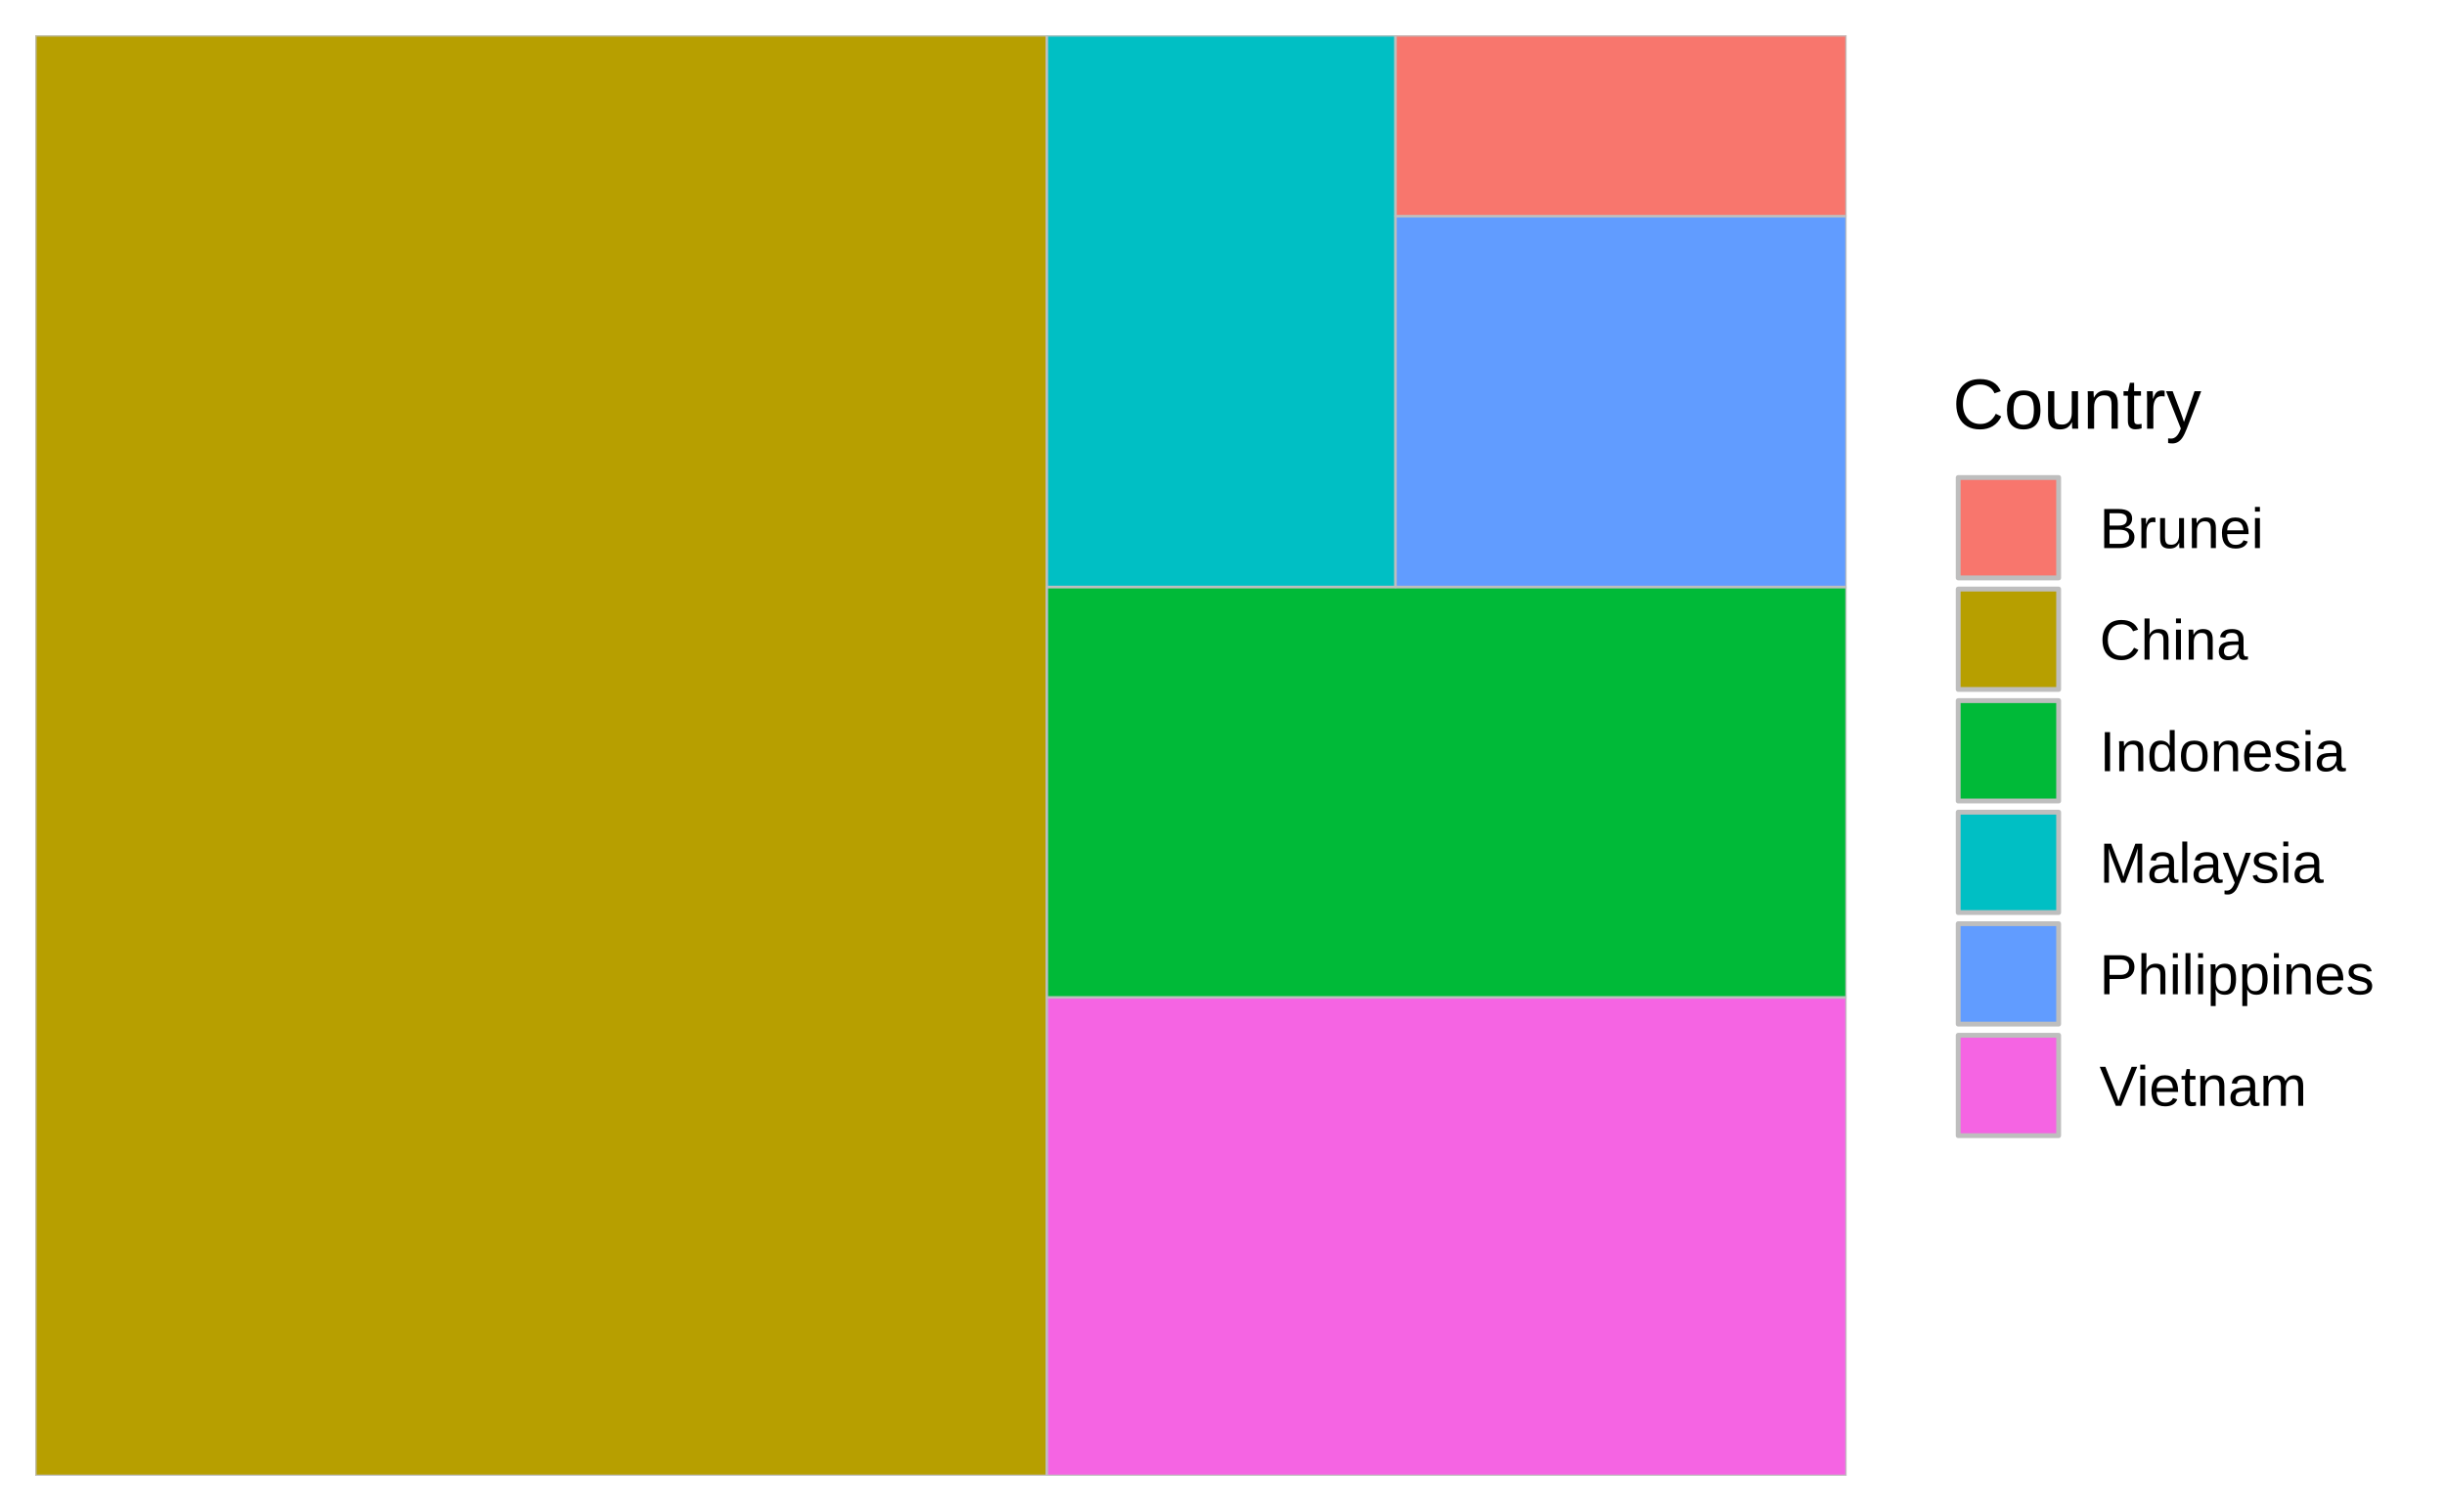
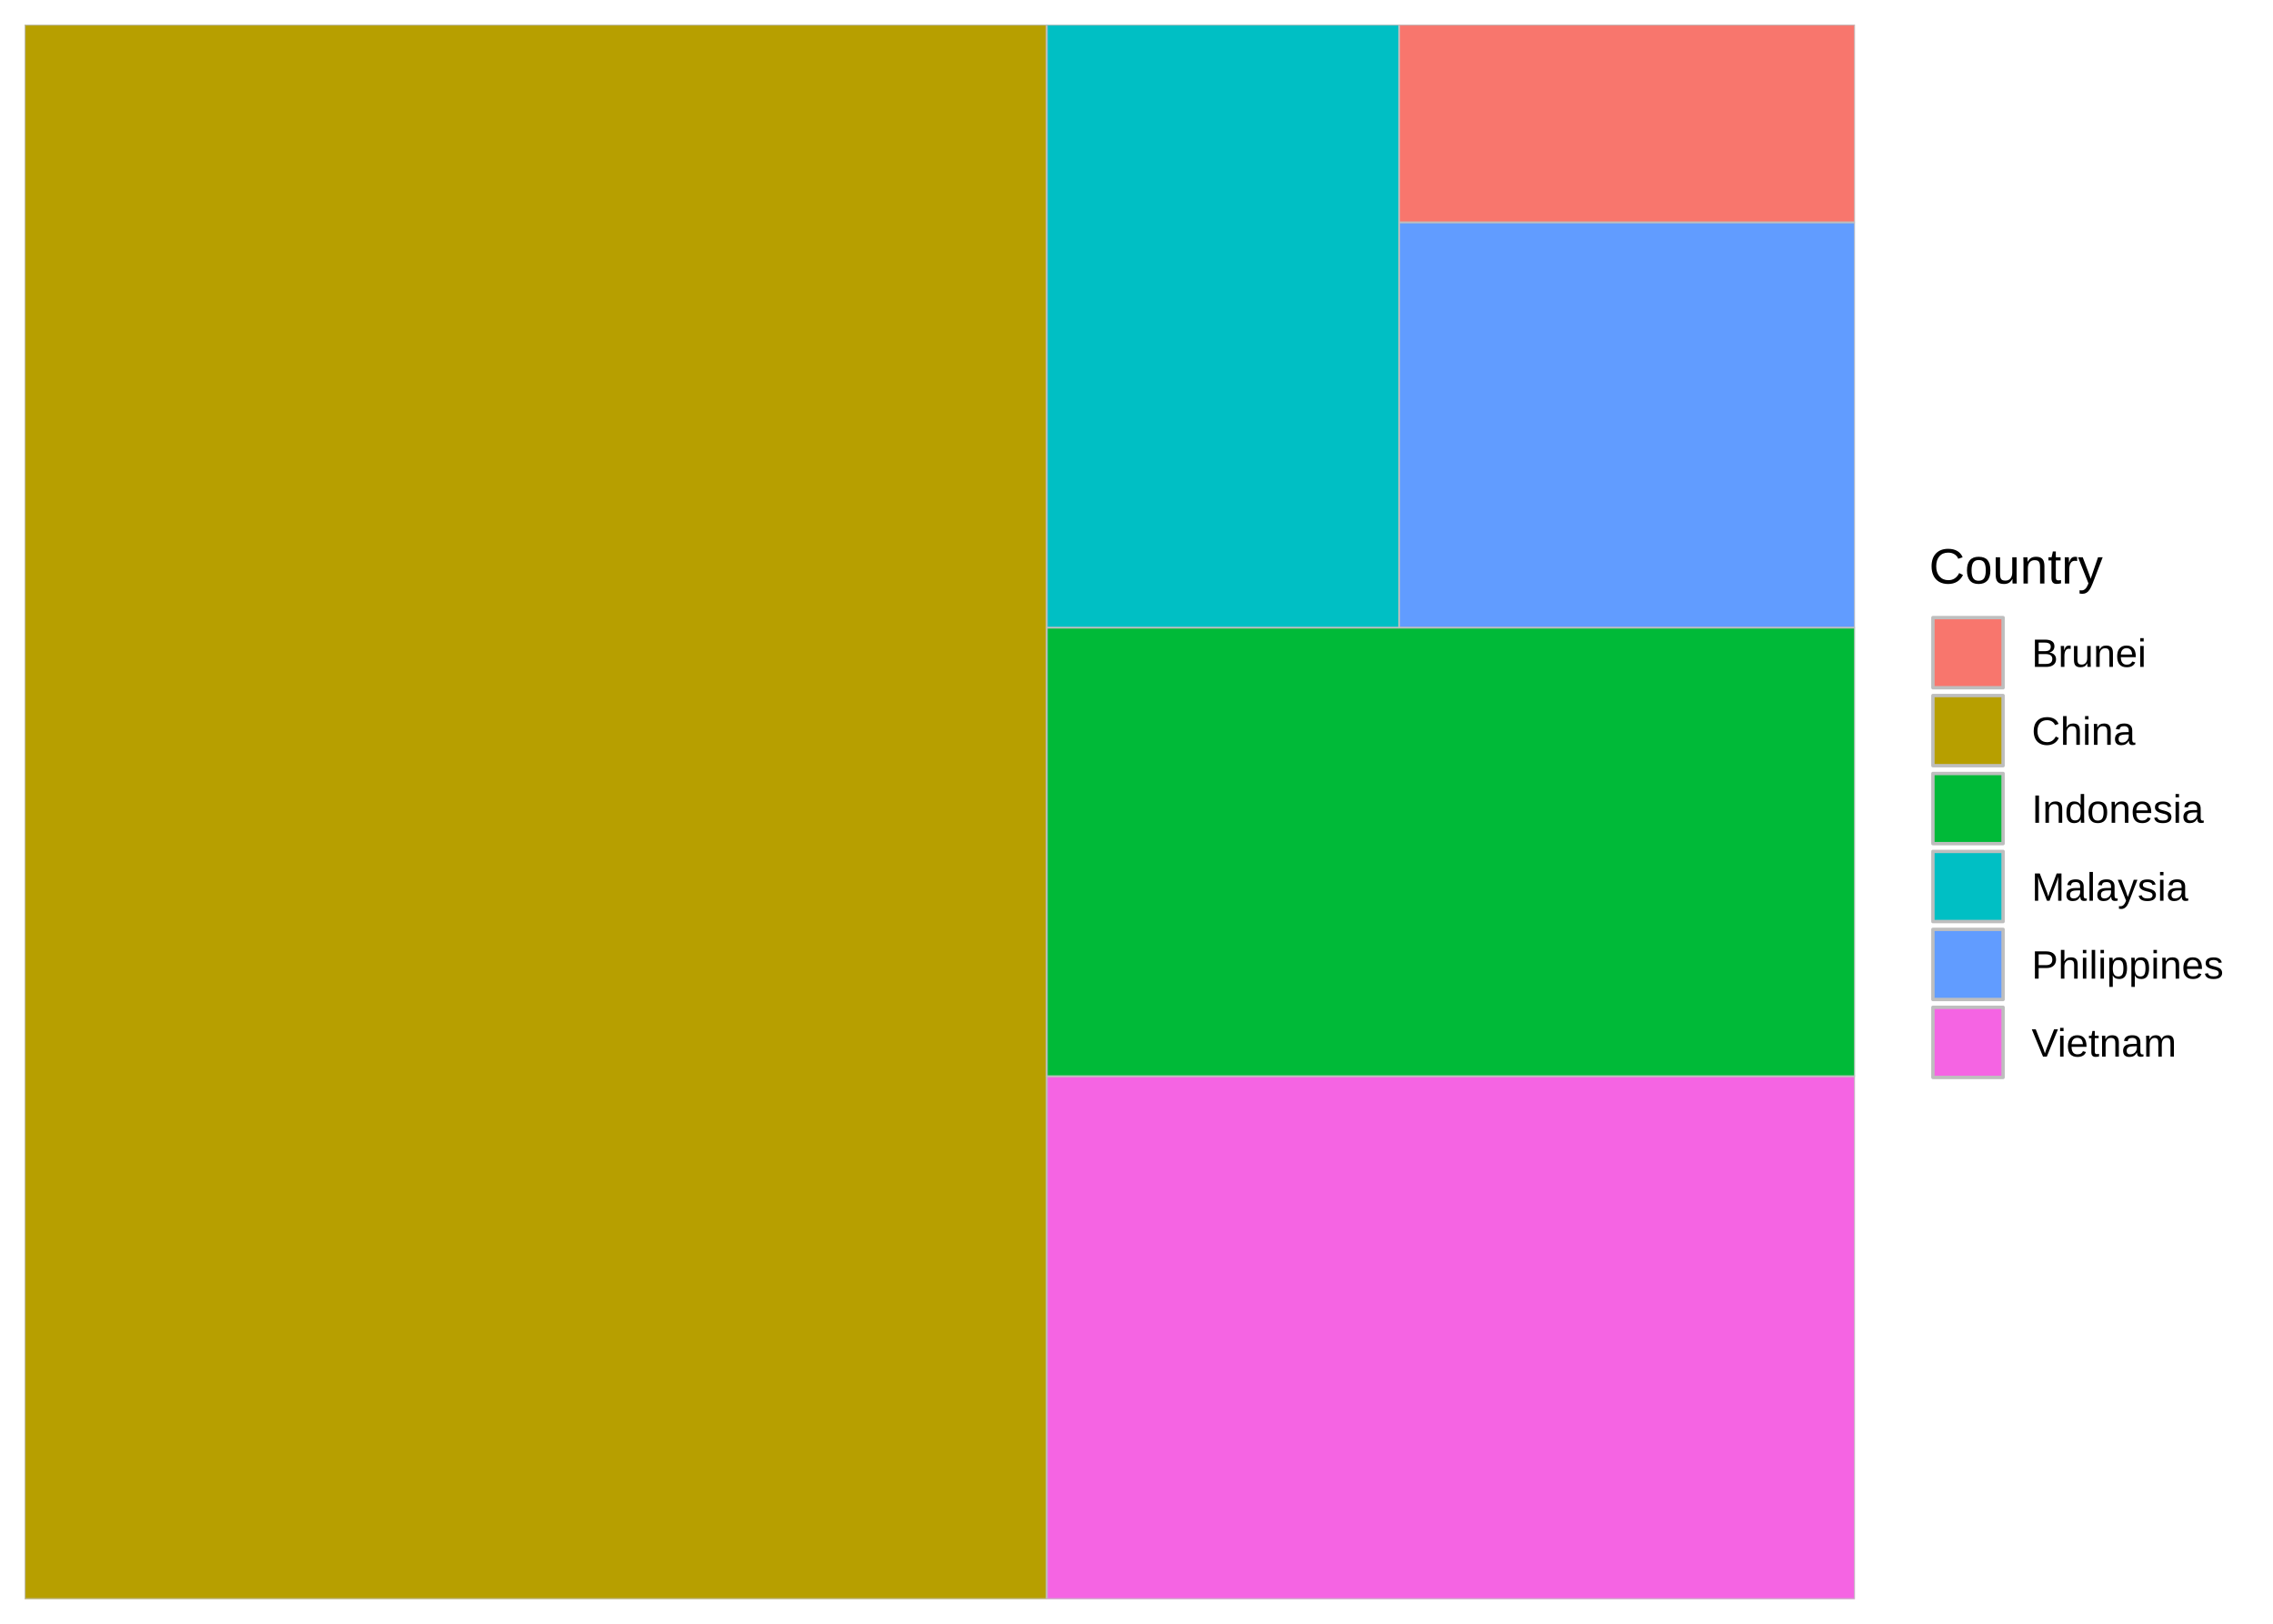
- <svg xmlns="http://www.w3.org/2000/svg" class="svglite" width="378.75pt" height="234.09pt" viewBox="0 0 378.75 234.09">
+ <svg xmlns="http://www.w3.org/2000/svg" class="svglite" width="504.00pt" height="360.00pt" viewBox="0 0 504.00 360.00">
  <defs>
    <style type="text/css">
    .svglite line, .svglite polyline, .svglite polygon, .svglite path, .svglite rect, .svglite circle {
      fill: none;
      stroke: #000000;
      stroke-linecap: round;
      stroke-linejoin: round;
      stroke-miterlimit: 10.00;
    }
    .svglite text {
      white-space: pre;
    }
  </style>
  </defs>
  <rect width="100%" height="100%" style="stroke: none; fill: none;" />
  <defs>
-     <clipPath id="cpMC4wMHwzNzguNzV8MC4wMHwyMzQuMDk=">
-       <rect x="0.00" y="0.00" width="378.75" height="234.09" />
+     <clipPath id="cpMC4wMHw1MDQuMDB8MC4wMHwzNjAuMDA=">
+       <rect x="0.00" y="0.00" width="504.00" height="360.00" />
    </clipPath>
  </defs>
-   <g clip-path="url(#cpMC4wMHwzNzguNzV8MC4wMHwyMzQuMDk=)">
+   <g clip-path="url(#cpMC4wMHw1MDQuMDB8MC4wMHwzNjAuMDA=)">
</g>
  <defs>
-     <clipPath id="cpNS40OHwyODYuMDR8NS40OHwyMjguNjE=">
-       <rect x="5.48" y="5.48" width="280.56" height="223.13" />
+     <clipPath id="cpNS40OHw0MTEuMjl8NS40OHwzNTQuNTI=">
+       <rect x="5.48" y="5.48" width="405.81" height="349.04" />
    </clipPath>
  </defs>
-   <g clip-path="url(#cpNS40OHwyODYuMDR8NS40OHwyMjguNjE=)">
-     <polygon points="5.48,228.61 162.17,228.61 162.17,228.61 162.17,228.61 162.17,228.61 162.17,228.61 162.17,228.61 162.17,228.61 162.17,228.61 162.17,228.61 162.17,228.61 162.17,228.61 162.17,228.61 162.17,228.61 162.17,5.48 162.17,5.48 162.17,5.48 162.17,5.48 162.17,5.48 162.17,5.48 162.17,5.48 162.17,5.48 162.17,5.48 162.17,5.48 162.17,5.48 162.17,5.48 5.48,5.48 5.48,5.48 5.48,5.48 5.48,5.48 5.48,5.48 5.48,5.48 5.48,5.48 5.48,5.48 5.48,5.48 5.48,5.48 5.48,5.48 5.48,5.48 5.48,5.48 5.48,228.61 5.48,228.61 5.48,228.61 5.48,228.61 5.48,228.61 5.48,228.61 5.48,228.61 5.48,228.61 5.48,228.61 5.48,228.61 5.48,228.61 5.48,228.61 " style="stroke-width: 0.38; stroke: #BEBEBE; fill: #B79F00;" />
-     <polygon points="162.17,228.61 286.04,228.61 286.04,228.61 286.04,228.61 286.04,228.61 286.04,228.61 286.04,228.61 286.04,228.61 286.04,228.61 286.04,228.61 286.04,228.61 286.04,228.61 286.04,228.61 286.04,228.61 286.04,154.50 286.04,154.50 286.04,154.50 286.04,154.50 286.04,154.50 286.04,154.50 286.04,154.50 286.04,154.50 286.04,154.50 286.04,154.50 286.04,154.50 286.04,154.50 162.17,154.50 162.17,154.50 162.17,154.50 162.17,154.50 162.17,154.50 162.17,154.50 162.17,154.50 162.17,154.50 162.17,154.50 162.17,154.50 162.17,154.50 162.17,154.50 162.17,154.50 162.17,228.61 162.17,228.61 162.17,228.61 162.17,228.61 162.17,228.61 162.17,228.61 162.17,228.61 162.17,228.61 162.17,228.61 162.17,228.61 162.17,228.61 162.17,228.61 " style="stroke-width: 0.38; stroke: #BEBEBE; fill: #F564E3;" />
-     <polygon points="162.17,154.50 286.04,154.50 286.04,154.50 286.04,154.50 286.04,154.50 286.04,154.50 286.04,154.50 286.04,154.50 286.04,154.50 286.04,154.50 286.04,154.50 286.04,154.50 286.04,154.50 286.04,154.50 286.04,90.92 286.04,90.92 286.04,90.92 286.04,90.92 286.04,90.92 286.04,90.92 286.04,90.92 286.04,90.92 286.04,90.92 286.04,90.92 286.04,90.92 286.04,90.92 162.17,90.92 162.17,90.92 162.17,90.92 162.17,90.92 162.17,90.92 162.17,90.92 162.17,90.92 162.17,90.92 162.17,90.92 162.17,90.92 162.17,90.92 162.17,90.92 162.17,90.92 162.17,154.50 162.17,154.50 162.17,154.50 162.17,154.50 162.17,154.50 162.17,154.50 162.17,154.50 162.17,154.50 162.17,154.50 162.17,154.50 162.17,154.50 162.17,154.50 " style="stroke-width: 0.38; stroke: #BEBEBE; fill: #00BA38;" />
-     <polygon points="162.17,90.92 216.18,90.92 216.18,90.92 216.18,90.92 216.18,90.92 216.18,90.92 216.18,90.92 216.18,90.92 216.18,90.92 216.18,90.92 216.18,90.92 216.18,90.92 216.18,90.92 216.18,90.92 216.18,5.48 216.18,5.48 216.18,5.48 216.18,5.48 216.18,5.48 216.18,5.48 216.18,5.48 216.18,5.48 216.18,5.48 216.18,5.48 216.18,5.48 216.18,5.48 162.17,5.48 162.17,5.48 162.17,5.48 162.17,5.48 162.17,5.48 162.17,5.48 162.17,5.48 162.17,5.48 162.17,5.48 162.17,5.48 162.17,5.48 162.17,5.48 162.17,5.48 162.17,90.92 162.17,90.92 162.17,90.92 162.17,90.92 162.17,90.92 162.17,90.92 162.17,90.92 162.17,90.92 162.17,90.92 162.17,90.92 162.17,90.92 162.17,90.92 " style="stroke-width: 0.38; stroke: #BEBEBE; fill: #00BFC4;" />
-     <polygon points="216.18,90.92 286.04,90.92 286.04,90.92 286.04,90.92 286.04,90.92 286.04,90.92 286.04,90.92 286.04,90.92 286.04,90.92 286.04,90.92 286.04,90.92 286.04,90.92 286.04,90.92 286.04,90.92 286.04,33.48 286.04,33.48 286.04,33.48 286.04,33.48 286.04,33.48 286.04,33.48 286.04,33.48 286.04,33.48 286.04,33.48 286.04,33.48 286.04,33.48 286.04,33.48 216.18,33.48 216.18,33.48 216.18,33.48 216.18,33.48 216.18,33.48 216.18,33.48 216.18,33.48 216.18,33.48 216.18,33.48 216.18,33.48 216.18,33.48 216.18,33.48 216.18,33.48 216.18,90.92 216.18,90.92 216.18,90.92 216.18,90.92 216.18,90.92 216.18,90.92 216.18,90.92 216.18,90.92 216.18,90.92 216.18,90.92 216.18,90.92 216.18,90.92 " style="stroke-width: 0.38; stroke: #BEBEBE; fill: #619CFF;" />
-     <polygon points="216.18,33.48 286.04,33.48 286.04,33.48 286.04,33.48 286.04,33.48 286.04,33.48 286.04,33.48 286.04,33.48 286.04,33.48 286.04,33.48 286.04,33.48 286.04,33.48 286.04,33.48 286.04,33.48 286.04,5.48 286.04,5.48 286.04,5.48 286.04,5.48 286.04,5.48 286.04,5.48 286.04,5.48 286.04,5.48 286.04,5.48 286.04,5.48 286.04,5.48 286.04,5.48 216.18,5.48 216.18,5.48 216.18,5.48 216.18,5.48 216.18,5.48 216.18,5.48 216.18,5.48 216.18,5.48 216.18,5.48 216.18,5.48 216.18,5.48 216.18,5.48 216.18,5.48 216.18,33.48 216.18,33.48 216.18,33.48 216.18,33.48 216.18,33.48 216.18,33.48 216.18,33.48 216.18,33.48 216.18,33.48 216.18,33.48 216.18,33.48 216.18,33.48 " style="stroke-width: 0.38; stroke: #BEBEBE; fill: #F8766D;" />
+   <g clip-path="url(#cpNS40OHw0MTEuMjl8NS40OHwzNTQuNTI=)">
+     <polygon points="5.48,354.52 232.12,354.52 232.12,354.52 232.12,354.52 232.12,354.52 232.12,354.52 232.12,354.52 232.12,354.52 232.12,354.52 232.12,354.52 232.12,354.52 232.12,354.52 232.12,354.52 232.12,354.52 232.12,5.48 232.12,5.48 232.12,5.48 232.12,5.48 232.12,5.48 232.12,5.48 232.12,5.48 232.12,5.48 232.12,5.48 232.12,5.48 232.12,5.48 232.12,5.48 5.48,5.48 5.48,5.48 5.48,5.48 5.48,5.48 5.48,5.48 5.48,5.48 5.48,5.48 5.48,5.48 5.48,5.48 5.48,5.48 5.48,5.48 5.48,5.48 5.48,5.48 5.48,354.52 5.48,354.52 5.48,354.52 5.48,354.52 5.48,354.52 5.48,354.52 5.48,354.52 5.48,354.52 5.48,354.52 5.48,354.52 5.48,354.52 5.48,354.52 " style="stroke-width: 0.38; stroke: #BEBEBE; fill: #B79F00;" />
+     <polygon points="232.12,354.52 411.29,354.52 411.29,354.52 411.29,354.52 411.29,354.52 411.29,354.52 411.29,354.52 411.29,354.52 411.29,354.52 411.29,354.52 411.29,354.52 411.29,354.52 411.29,354.52 411.29,354.52 411.29,238.60 411.29,238.60 411.29,238.60 411.29,238.60 411.29,238.60 411.29,238.60 411.29,238.60 411.29,238.60 411.29,238.60 411.29,238.60 411.29,238.60 411.29,238.60 232.12,238.60 232.12,238.60 232.12,238.60 232.12,238.60 232.12,238.60 232.12,238.60 232.12,238.60 232.12,238.60 232.12,238.60 232.12,238.60 232.12,238.60 232.12,238.60 232.12,238.60 232.12,354.52 232.12,354.52 232.12,354.52 232.12,354.52 232.12,354.52 232.12,354.52 232.12,354.52 232.12,354.52 232.12,354.52 232.12,354.52 232.12,354.52 232.12,354.52 " style="stroke-width: 0.38; stroke: #BEBEBE; fill: #F564E3;" />
+     <polygon points="232.12,238.60 411.29,238.60 411.29,238.60 411.29,238.60 411.29,238.60 411.29,238.60 411.29,238.60 411.29,238.60 411.29,238.60 411.29,238.60 411.29,238.60 411.29,238.60 411.29,238.60 411.29,238.60 411.29,139.14 411.29,139.14 411.29,139.14 411.29,139.14 411.29,139.14 411.29,139.14 411.29,139.14 411.29,139.14 411.29,139.14 411.29,139.14 411.29,139.14 411.29,139.14 232.12,139.14 232.12,139.14 232.12,139.14 232.12,139.14 232.12,139.14 232.12,139.14 232.12,139.14 232.12,139.14 232.12,139.14 232.12,139.14 232.12,139.14 232.12,139.14 232.12,139.14 232.12,238.60 232.12,238.60 232.12,238.60 232.12,238.60 232.12,238.60 232.12,238.60 232.12,238.60 232.12,238.60 232.12,238.60 232.12,238.60 232.12,238.60 232.12,238.60 " style="stroke-width: 0.38; stroke: #BEBEBE; fill: #00BA38;" />
+     <polygon points="232.12,139.14 310.24,139.14 310.24,139.14 310.24,139.14 310.24,139.14 310.24,139.14 310.24,139.14 310.24,139.14 310.24,139.14 310.24,139.14 310.24,139.14 310.24,139.14 310.24,139.14 310.24,139.14 310.24,5.48 310.24,5.48 310.24,5.48 310.24,5.48 310.24,5.48 310.24,5.48 310.24,5.48 310.24,5.48 310.24,5.48 310.24,5.48 310.24,5.48 310.24,5.48 232.12,5.48 232.12,5.48 232.12,5.48 232.12,5.48 232.12,5.48 232.12,5.48 232.12,5.48 232.12,5.48 232.12,5.48 232.12,5.48 232.12,5.48 232.12,5.48 232.12,5.48 232.12,139.14 232.12,139.14 232.12,139.14 232.12,139.14 232.12,139.14 232.12,139.14 232.12,139.14 232.12,139.14 232.12,139.14 232.12,139.14 232.12,139.14 232.12,139.14 " style="stroke-width: 0.38; stroke: #BEBEBE; fill: #00BFC4;" />
+     <polygon points="310.24,139.14 411.29,139.14 411.29,139.14 411.29,139.14 411.29,139.14 411.29,139.14 411.29,139.14 411.29,139.14 411.29,139.14 411.29,139.14 411.29,139.14 411.29,139.14 411.29,139.14 411.29,139.14 411.29,49.28 411.29,49.28 411.29,49.28 411.29,49.28 411.29,49.28 411.29,49.28 411.29,49.28 411.29,49.28 411.29,49.28 411.29,49.28 411.29,49.28 411.29,49.28 310.24,49.28 310.24,49.28 310.24,49.28 310.24,49.28 310.24,49.28 310.24,49.28 310.24,49.28 310.24,49.28 310.24,49.28 310.24,49.28 310.24,49.28 310.24,49.28 310.24,49.28 310.24,139.14 310.24,139.14 310.24,139.14 310.24,139.14 310.24,139.14 310.24,139.14 310.24,139.14 310.24,139.14 310.24,139.14 310.24,139.14 310.24,139.14 310.24,139.14 " style="stroke-width: 0.38; stroke: #BEBEBE; fill: #619CFF;" />
+     <polygon points="310.24,49.28 411.29,49.28 411.29,49.28 411.29,49.28 411.29,49.28 411.29,49.28 411.29,49.28 411.29,49.28 411.29,49.28 411.29,49.28 411.29,49.28 411.29,49.28 411.29,49.28 411.29,49.28 411.29,5.48 411.29,5.48 411.29,5.48 411.29,5.48 411.29,5.48 411.29,5.48 411.29,5.48 411.29,5.48 411.29,5.48 411.29,5.48 411.29,5.48 411.29,5.48 310.24,5.48 310.24,5.48 310.24,5.48 310.24,5.48 310.24,5.48 310.24,5.48 310.24,5.48 310.24,5.48 310.24,5.48 310.24,5.48 310.24,5.48 310.24,5.48 310.24,5.48 310.24,49.28 310.24,49.28 310.24,49.28 310.24,49.28 310.24,49.28 310.24,49.28 310.24,49.28 310.24,49.28 310.24,49.28 310.24,49.28 310.24,49.28 310.24,49.28 " style="stroke-width: 0.38; stroke: #BEBEBE; fill: #F8766D;" />
  </g>
-   <g clip-path="url(#cpMC4wMHwzNzguNzV8MC4wMHwyMzQuMDk=)">
-     <text x="302.48" y="66.41" style="font-size: 11.00px; font-family: &quot;Arial&quot;;" textLength="38.52px" lengthAdjust="spacingAndGlyphs">Country</text>
-     <polygon points="303.34,89.52 318.90,89.52 318.90,89.52 318.90,89.52 318.90,89.52 318.90,89.52 318.90,89.52 318.90,89.52 318.90,89.52 318.90,89.52 318.90,89.52 318.90,89.52 318.90,89.52 318.90,89.52 318.90,73.97 318.90,73.97 318.90,73.97 318.90,73.97 318.90,73.97 318.90,73.97 318.90,73.97 318.90,73.97 318.90,73.97 318.90,73.97 318.90,73.97 318.90,73.97 303.34,73.97 303.34,73.97 303.34,73.97 303.34,73.97 303.34,73.97 303.34,73.97 303.34,73.97 303.34,73.97 303.34,73.97 303.34,73.97 303.34,73.97 303.34,73.97 303.34,73.97 303.34,89.52 303.34,89.52 303.34,89.52 303.34,89.52 303.34,89.52 303.34,89.52 303.34,89.52 303.34,89.52 303.34,89.52 303.34,89.52 303.34,89.52 303.34,89.52 " style="stroke-width: 0.75; stroke: #BEBEBE; fill: #F8766D;" />
-     <polygon points="303.34,106.80 318.90,106.80 318.90,106.80 318.90,106.80 318.90,106.80 318.90,106.80 318.90,106.80 318.90,106.80 318.90,106.80 318.90,106.80 318.90,106.80 318.90,106.80 318.90,106.80 318.90,106.80 318.90,91.25 318.90,91.25 318.90,91.25 318.90,91.25 318.90,91.25 318.90,91.25 318.90,91.25 318.90,91.25 318.90,91.25 318.90,91.25 318.90,91.25 318.90,91.25 303.34,91.25 303.34,91.25 303.34,91.25 303.34,91.25 303.34,91.25 303.34,91.25 303.34,91.25 303.34,91.25 303.34,91.25 303.34,91.25 303.34,91.25 303.34,91.25 303.34,91.25 303.34,106.80 303.34,106.80 303.34,106.80 303.34,106.80 303.34,106.80 303.34,106.80 303.34,106.80 303.34,106.80 303.34,106.80 303.34,106.80 303.34,106.80 303.34,106.80 " style="stroke-width: 0.75; stroke: #BEBEBE; fill: #B79F00;" />
-     <polygon points="303.34,124.08 318.90,124.08 318.90,124.08 318.90,124.08 318.90,124.08 318.90,124.08 318.90,124.08 318.90,124.08 318.90,124.08 318.90,124.08 318.90,124.08 318.90,124.08 318.90,124.08 318.90,124.08 318.90,108.53 318.90,108.53 318.90,108.53 318.90,108.53 318.90,108.53 318.90,108.53 318.90,108.53 318.90,108.53 318.90,108.53 318.90,108.53 318.90,108.53 318.90,108.53 303.34,108.53 303.34,108.53 303.34,108.53 303.34,108.53 303.34,108.53 303.34,108.53 303.34,108.53 303.34,108.53 303.34,108.53 303.34,108.53 303.34,108.53 303.34,108.53 303.34,108.53 303.34,124.08 303.34,124.08 303.34,124.08 303.34,124.08 303.34,124.08 303.34,124.08 303.34,124.08 303.34,124.08 303.34,124.08 303.34,124.08 303.34,124.08 303.34,124.08 " style="stroke-width: 0.75; stroke: #BEBEBE; fill: #00BA38;" />
-     <polygon points="303.34,141.36 318.90,141.36 318.90,141.36 318.90,141.36 318.90,141.36 318.90,141.36 318.90,141.36 318.90,141.36 318.90,141.36 318.90,141.36 318.90,141.36 318.90,141.36 318.90,141.36 318.90,141.36 318.90,125.81 318.90,125.81 318.90,125.81 318.90,125.81 318.90,125.81 318.90,125.81 318.90,125.81 318.90,125.81 318.90,125.81 318.90,125.81 318.90,125.81 318.90,125.81 303.34,125.81 303.34,125.81 303.34,125.81 303.34,125.81 303.34,125.81 303.34,125.81 303.34,125.81 303.34,125.81 303.34,125.81 303.34,125.81 303.34,125.81 303.34,125.81 303.34,125.81 303.34,141.36 303.34,141.36 303.34,141.36 303.34,141.36 303.34,141.36 303.34,141.36 303.34,141.36 303.34,141.36 303.34,141.36 303.34,141.36 303.34,141.36 303.34,141.36 " style="stroke-width: 0.75; stroke: #BEBEBE; fill: #00BFC4;" />
-     <polygon points="303.34,158.64 318.90,158.64 318.90,158.64 318.90,158.64 318.90,158.64 318.90,158.64 318.90,158.64 318.90,158.64 318.90,158.64 318.90,158.64 318.90,158.64 318.90,158.64 318.90,158.64 318.90,158.64 318.90,143.09 318.90,143.09 318.90,143.09 318.90,143.09 318.90,143.09 318.90,143.09 318.90,143.09 318.90,143.09 318.90,143.09 318.90,143.09 318.90,143.09 318.90,143.09 303.34,143.09 303.34,143.09 303.34,143.09 303.34,143.09 303.34,143.09 303.34,143.09 303.34,143.09 303.34,143.09 303.34,143.09 303.34,143.09 303.34,143.09 303.34,143.09 303.34,143.09 303.34,158.64 303.34,158.64 303.34,158.64 303.34,158.64 303.34,158.64 303.34,158.64 303.34,158.64 303.34,158.64 303.34,158.64 303.34,158.64 303.34,158.64 303.34,158.64 " style="stroke-width: 0.75; stroke: #BEBEBE; fill: #619CFF;" />
-     <polygon points="303.34,175.92 318.90,175.92 318.90,175.92 318.90,175.92 318.90,175.92 318.90,175.92 318.90,175.92 318.90,175.92 318.90,175.92 318.90,175.92 318.90,175.92 318.90,175.92 318.90,175.92 318.90,175.92 318.90,160.37 318.90,160.37 318.90,160.37 318.90,160.37 318.90,160.37 318.90,160.37 318.90,160.37 318.90,160.37 318.90,160.37 318.90,160.37 318.90,160.37 318.90,160.37 303.34,160.37 303.34,160.37 303.34,160.37 303.34,160.37 303.34,160.37 303.34,160.37 303.34,160.37 303.34,160.37 303.34,160.37 303.34,160.37 303.34,160.37 303.34,160.37 303.34,160.37 303.34,175.92 303.34,175.92 303.34,175.92 303.34,175.92 303.34,175.92 303.34,175.92 303.34,175.92 303.34,175.92 303.34,175.92 303.34,175.92 303.34,175.92 303.34,175.92 " style="stroke-width: 0.75; stroke: #BEBEBE; fill: #F564E3;" />
-     <text x="325.24" y="84.90" style="font-size: 8.80px; font-family: &quot;Arial&quot;;" textLength="25.44px" lengthAdjust="spacingAndGlyphs">Brunei</text>
-     <text x="325.24" y="102.18" style="font-size: 8.80px; font-family: &quot;Arial&quot;;" textLength="22.99px" lengthAdjust="spacingAndGlyphs">China</text>
-     <text x="325.24" y="119.46" style="font-size: 8.80px; font-family: &quot;Arial&quot;;" textLength="38.17px" lengthAdjust="spacingAndGlyphs">Indonesia</text>
-     <text x="325.24" y="136.74" style="font-size: 8.80px; font-family: &quot;Arial&quot;;" textLength="34.72px" lengthAdjust="spacingAndGlyphs">Malaysia</text>
-     <text x="325.24" y="154.02" style="font-size: 8.80px; font-family: &quot;Arial&quot;;" textLength="42.55px" lengthAdjust="spacingAndGlyphs">Philippines</text>
-     <text x="325.24" y="171.30" style="font-size: 8.80px; font-family: &quot;Arial&quot;;" textLength="32.28px" lengthAdjust="spacingAndGlyphs">Vietnam</text>
+   <g clip-path="url(#cpMC4wMHw1MDQuMDB8MC4wMHwzNjAuMDA=)">
+     <text x="427.73" y="129.37" style="font-size: 11.00px; font-family: &quot;Arial&quot;;" textLength="38.52px" lengthAdjust="spacingAndGlyphs">Country</text>
+     <polygon points="428.59,152.48 444.15,152.48 444.15,152.48 444.15,152.48 444.15,152.48 444.15,152.48 444.15,152.48 444.15,152.48 444.15,152.48 444.15,152.48 444.15,152.48 444.15,152.48 444.15,152.48 444.15,152.48 444.15,136.93 444.15,136.93 444.15,136.93 444.15,136.93 444.15,136.93 444.15,136.93 444.15,136.93 444.15,136.93 444.15,136.93 444.15,136.93 444.15,136.93 444.15,136.93 428.59,136.93 428.59,136.93 428.59,136.93 428.59,136.93 428.59,136.93 428.59,136.93 428.59,136.93 428.59,136.93 428.59,136.93 428.59,136.93 428.59,136.93 428.59,136.93 428.59,136.93 428.59,152.48 428.59,152.48 428.59,152.48 428.59,152.48 428.59,152.48 428.59,152.48 428.59,152.48 428.59,152.48 428.59,152.48 428.59,152.48 428.59,152.48 428.59,152.48 " style="stroke-width: 0.75; stroke: #BEBEBE; fill: #F8766D;" />
+     <polygon points="428.59,169.76 444.15,169.76 444.15,169.76 444.15,169.76 444.15,169.76 444.15,169.76 444.15,169.76 444.15,169.76 444.15,169.76 444.15,169.76 444.15,169.76 444.15,169.76 444.15,169.76 444.15,169.76 444.15,154.21 444.15,154.21 444.15,154.21 444.15,154.21 444.15,154.21 444.15,154.21 444.15,154.21 444.15,154.21 444.15,154.21 444.15,154.21 444.15,154.21 444.15,154.21 428.59,154.21 428.59,154.21 428.59,154.21 428.59,154.21 428.59,154.21 428.59,154.21 428.59,154.21 428.59,154.21 428.59,154.21 428.59,154.21 428.59,154.21 428.59,154.21 428.59,154.21 428.59,169.76 428.59,169.76 428.59,169.76 428.59,169.76 428.59,169.76 428.59,169.76 428.59,169.76 428.59,169.76 428.59,169.76 428.59,169.76 428.59,169.76 428.59,169.76 " style="stroke-width: 0.75; stroke: #BEBEBE; fill: #B79F00;" />
+     <polygon points="428.59,187.04 444.15,187.04 444.15,187.04 444.15,187.04 444.15,187.04 444.15,187.04 444.15,187.04 444.15,187.04 444.15,187.04 444.15,187.04 444.15,187.04 444.15,187.04 444.15,187.04 444.15,187.04 444.15,171.49 444.15,171.49 444.15,171.49 444.15,171.49 444.15,171.49 444.15,171.49 444.15,171.49 444.15,171.49 444.15,171.49 444.15,171.49 444.15,171.49 444.15,171.49 428.59,171.49 428.59,171.49 428.59,171.49 428.59,171.49 428.59,171.49 428.59,171.49 428.59,171.49 428.59,171.49 428.59,171.49 428.59,171.49 428.59,171.49 428.59,171.49 428.59,171.49 428.59,187.04 428.59,187.04 428.59,187.04 428.59,187.04 428.59,187.04 428.59,187.04 428.59,187.04 428.59,187.04 428.59,187.04 428.59,187.04 428.59,187.04 428.59,187.04 " style="stroke-width: 0.75; stroke: #BEBEBE; fill: #00BA38;" />
+     <polygon points="428.59,204.32 444.15,204.32 444.15,204.32 444.15,204.32 444.15,204.32 444.15,204.32 444.15,204.32 444.15,204.32 444.15,204.32 444.15,204.32 444.15,204.32 444.15,204.32 444.15,204.32 444.15,204.32 444.15,188.77 444.15,188.77 444.15,188.77 444.15,188.77 444.15,188.77 444.15,188.77 444.15,188.77 444.15,188.77 444.15,188.77 444.15,188.77 444.15,188.77 444.15,188.77 428.59,188.77 428.59,188.77 428.59,188.77 428.59,188.77 428.59,188.77 428.59,188.77 428.59,188.77 428.59,188.77 428.59,188.77 428.59,188.77 428.59,188.77 428.59,188.77 428.59,188.77 428.59,204.32 428.59,204.32 428.59,204.32 428.59,204.32 428.59,204.32 428.59,204.32 428.59,204.32 428.59,204.32 428.59,204.32 428.59,204.32 428.59,204.32 428.59,204.32 " style="stroke-width: 0.75; stroke: #BEBEBE; fill: #00BFC4;" />
+     <polygon points="428.59,221.60 444.15,221.60 444.15,221.60 444.15,221.60 444.15,221.60 444.15,221.60 444.15,221.60 444.15,221.60 444.15,221.60 444.15,221.60 444.15,221.60 444.15,221.60 444.15,221.60 444.15,221.60 444.15,206.05 444.15,206.05 444.15,206.05 444.15,206.05 444.15,206.05 444.15,206.05 444.15,206.05 444.15,206.05 444.15,206.05 444.15,206.05 444.15,206.05 444.15,206.05 428.59,206.05 428.59,206.05 428.59,206.05 428.59,206.05 428.59,206.05 428.59,206.05 428.59,206.05 428.59,206.05 428.59,206.05 428.59,206.05 428.59,206.05 428.59,206.05 428.59,206.05 428.59,221.60 428.59,221.60 428.59,221.60 428.59,221.60 428.59,221.60 428.59,221.60 428.59,221.60 428.59,221.60 428.59,221.60 428.59,221.60 428.59,221.60 428.59,221.60 " style="stroke-width: 0.75; stroke: #BEBEBE; fill: #619CFF;" />
+     <polygon points="428.59,238.88 444.15,238.88 444.15,238.88 444.15,238.88 444.15,238.88 444.15,238.88 444.15,238.88 444.15,238.88 444.15,238.88 444.15,238.88 444.15,238.88 444.15,238.88 444.15,238.88 444.15,238.88 444.15,223.33 444.15,223.33 444.15,223.33 444.15,223.33 444.15,223.33 444.15,223.33 444.15,223.33 444.15,223.33 444.15,223.33 444.15,223.33 444.15,223.33 444.15,223.33 428.59,223.33 428.59,223.33 428.59,223.33 428.59,223.33 428.59,223.33 428.59,223.33 428.59,223.33 428.59,223.33 428.59,223.33 428.59,223.33 428.59,223.33 428.59,223.33 428.59,223.33 428.59,238.88 428.59,238.88 428.59,238.88 428.59,238.88 428.59,238.88 428.59,238.88 428.59,238.88 428.59,238.88 428.59,238.88 428.59,238.88 428.59,238.88 428.59,238.88 " style="stroke-width: 0.75; stroke: #BEBEBE; fill: #F564E3;" />
+     <text x="450.49" y="147.86" style="font-size: 8.80px; font-family: &quot;Arial&quot;;" textLength="25.44px" lengthAdjust="spacingAndGlyphs">Brunei</text>
+     <text x="450.49" y="165.14" style="font-size: 8.80px; font-family: &quot;Arial&quot;;" textLength="22.99px" lengthAdjust="spacingAndGlyphs">China</text>
+     <text x="450.49" y="182.42" style="font-size: 8.80px; font-family: &quot;Arial&quot;;" textLength="38.17px" lengthAdjust="spacingAndGlyphs">Indonesia</text>
+     <text x="450.49" y="199.70" style="font-size: 8.80px; font-family: &quot;Arial&quot;;" textLength="34.72px" lengthAdjust="spacingAndGlyphs">Malaysia</text>
+     <text x="450.49" y="216.98" style="font-size: 8.80px; font-family: &quot;Arial&quot;;" textLength="42.55px" lengthAdjust="spacingAndGlyphs">Philippines</text>
+     <text x="450.49" y="234.26" style="font-size: 8.80px; font-family: &quot;Arial&quot;;" textLength="32.28px" lengthAdjust="spacingAndGlyphs">Vietnam</text>
  </g>
</svg>
